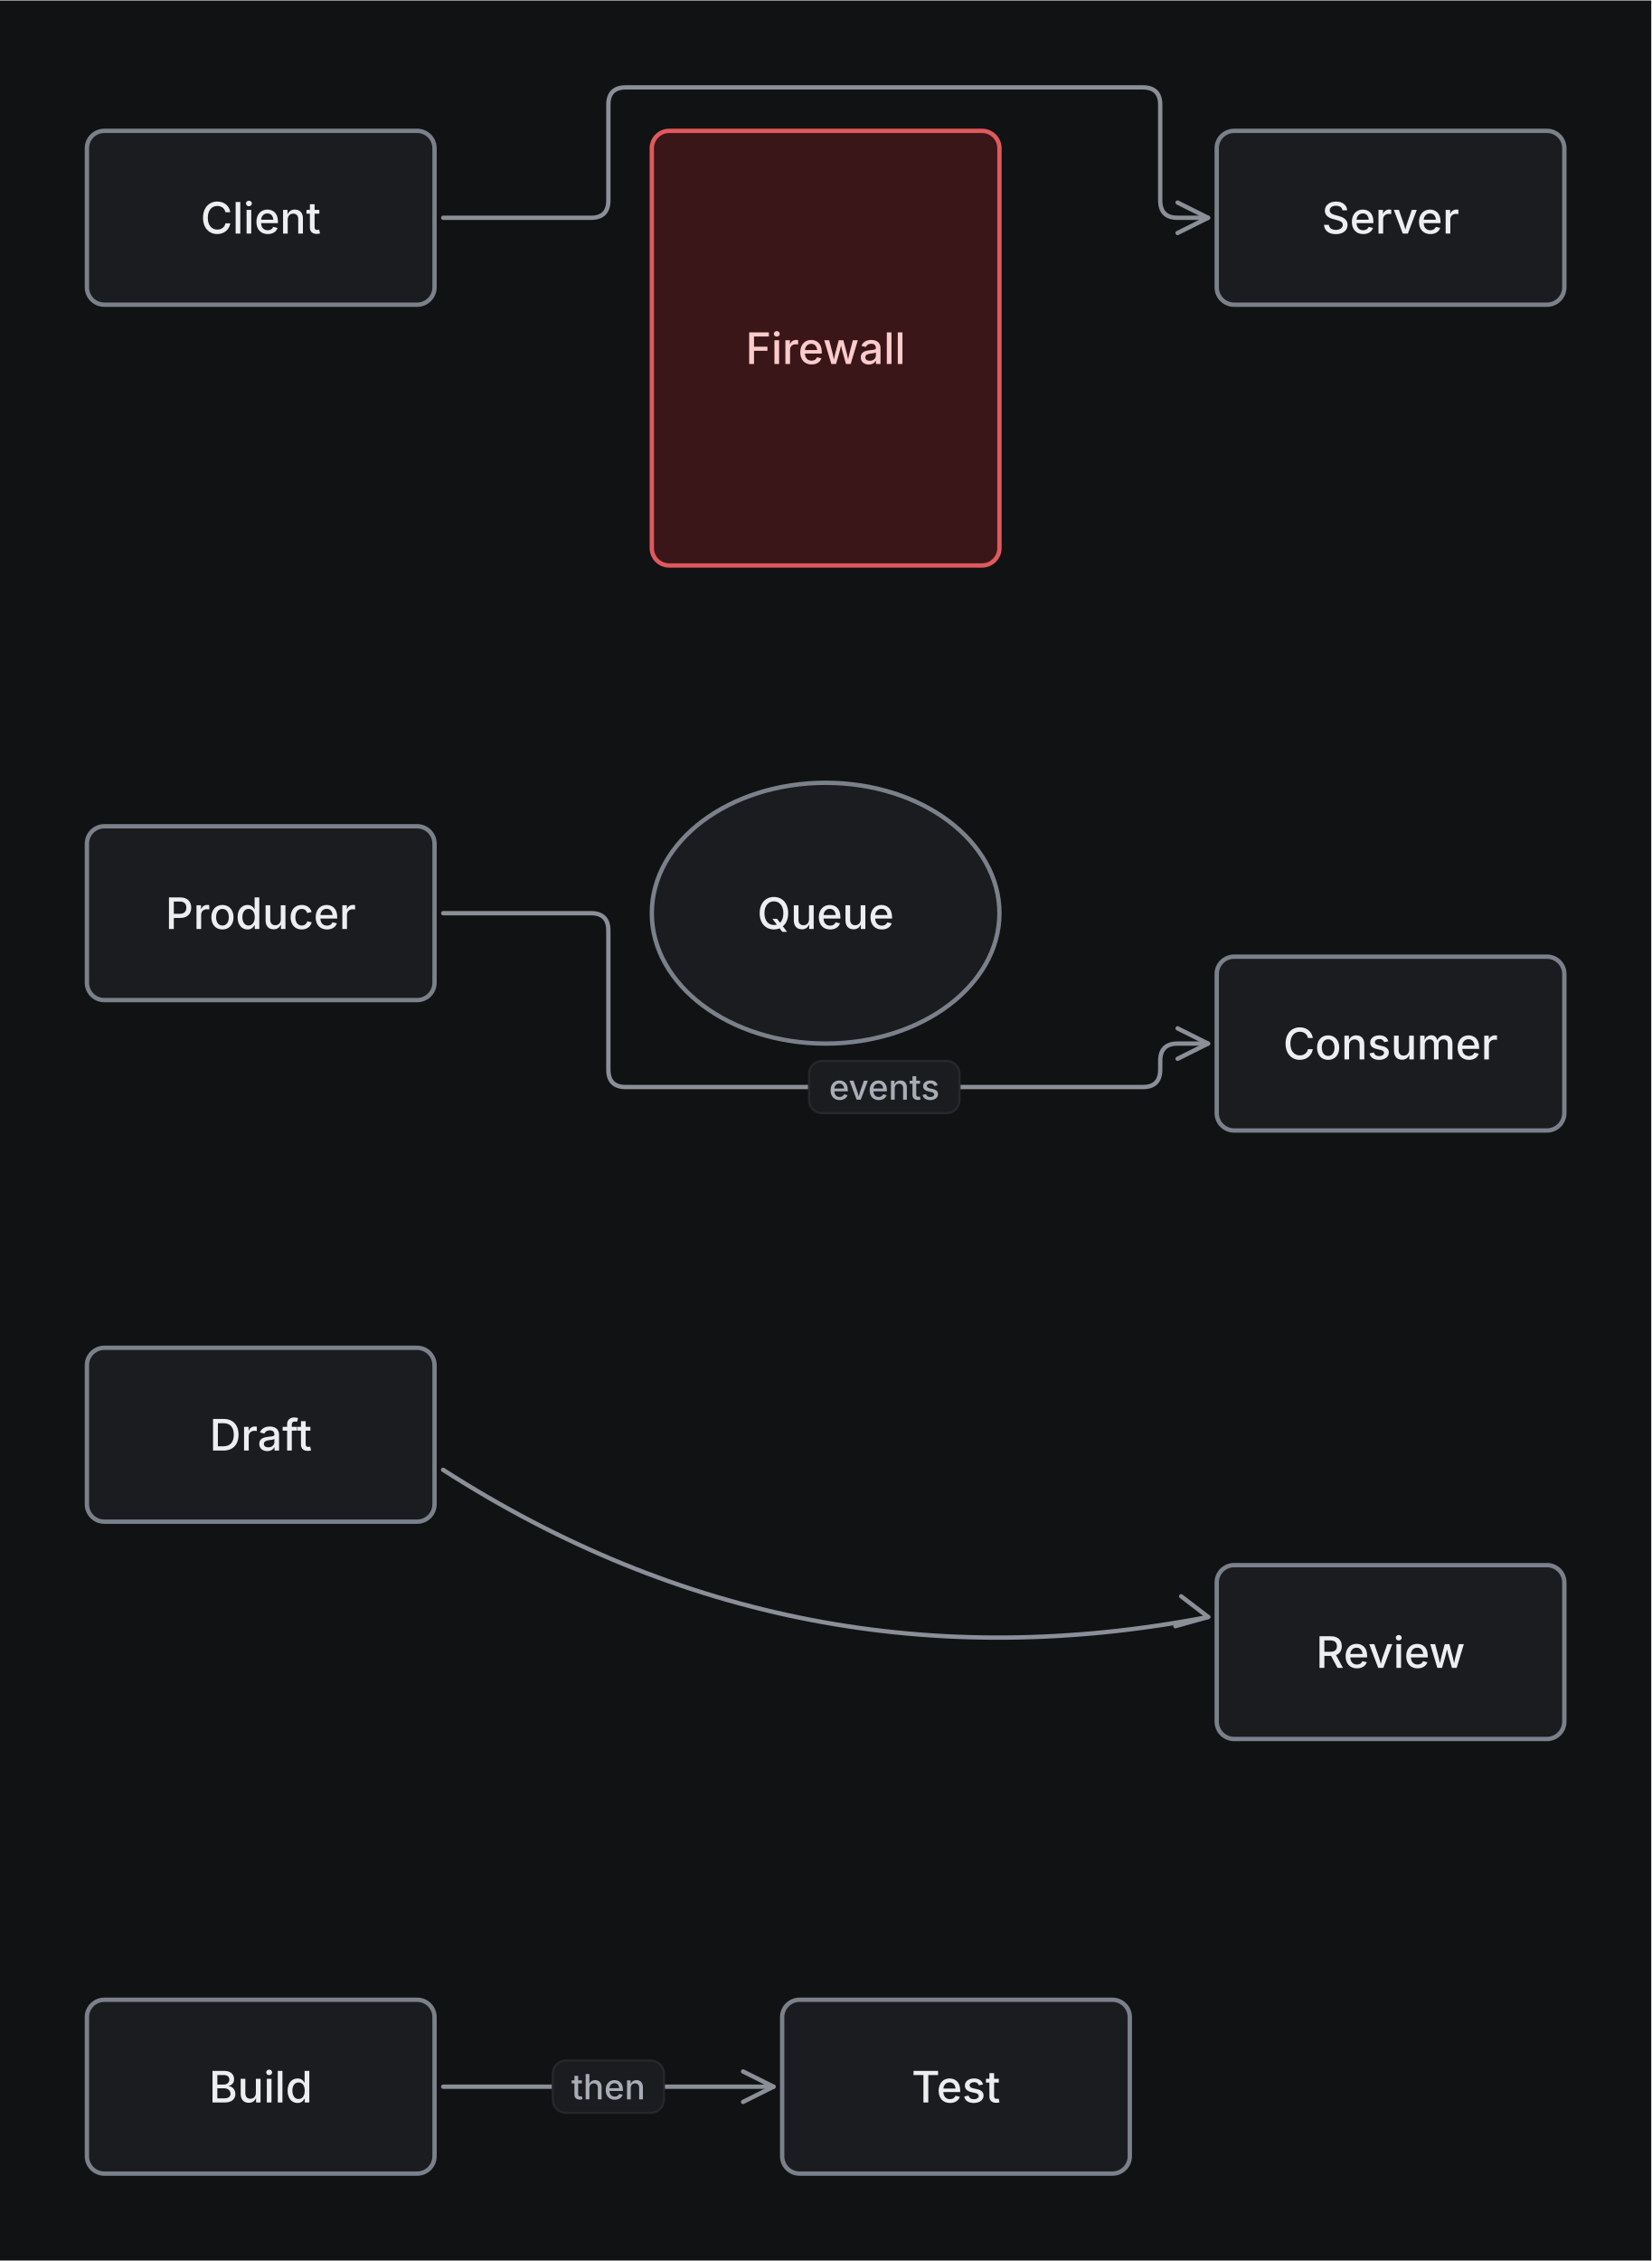
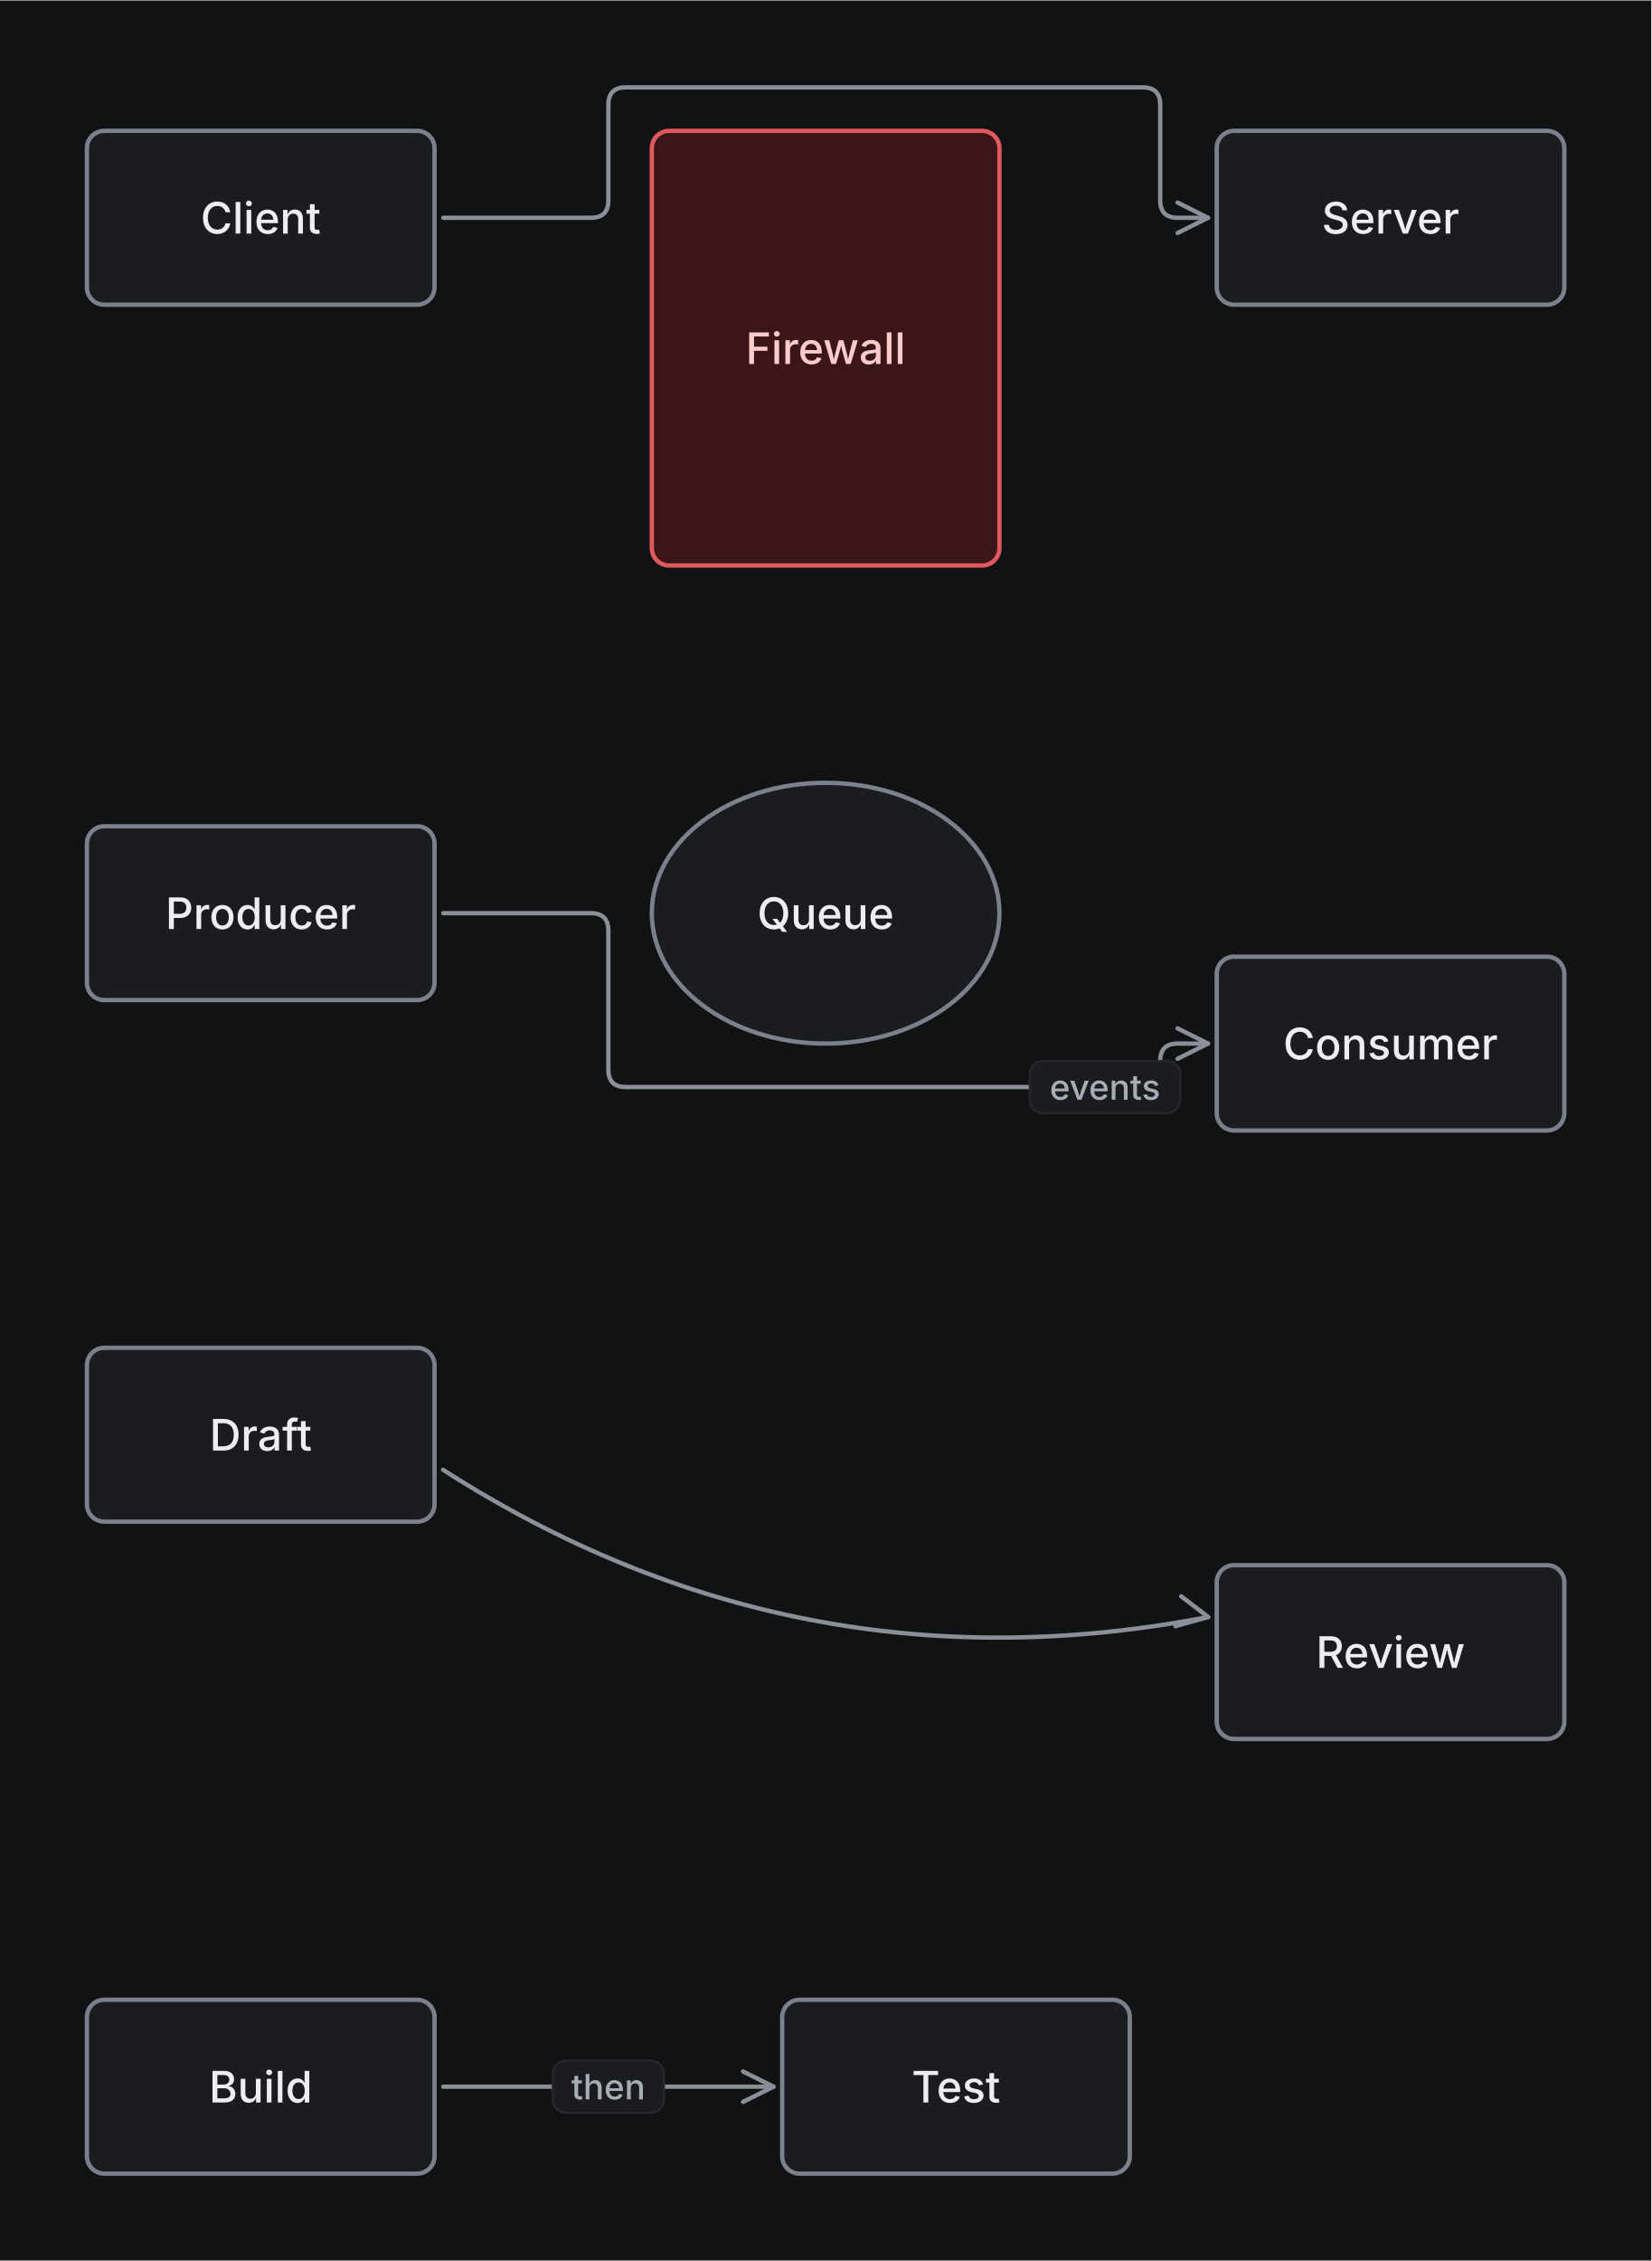
<svg xmlns="http://www.w3.org/2000/svg" width="748" height="1024" viewBox="-40 -60 760 1040">
  <rect x="-40" y="-60" width="760" height="1040" fill="#111214" />
  <g data-layer="zones" />
  <g data-layer="marks">
    <g data-id="E-1">
      <rect x="0" y="0" width="160" height="80" rx="8" fill="#1b1c20" stroke="#7b818b" stroke-width="2" stroke-linecap="round" stroke-linejoin="round" />
      <g font-size="20" font-family="Inter" font-weight="500" fill="#edeef0" text-anchor="middle">
        <text x="80" y="47.28" xml:space="preserve">Client</text>
      </g>
    </g>
    <g data-id="E-2">
      <rect x="260" y="0" width="160" height="200" rx="8" fill="#3a1618" stroke="#e0595d" stroke-width="2" stroke-linecap="round" stroke-linejoin="round" />
      <g font-size="20" font-family="Inter" font-weight="500" fill="#fdcbcb" text-anchor="middle">
        <text x="340" y="107.28" xml:space="preserve">Firewall</text>
      </g>
    </g>
    <g data-id="E-3">
      <rect x="520" y="0" width="160" height="80" rx="8" fill="#1b1c20" stroke="#7b818b" stroke-width="2" stroke-linecap="round" stroke-linejoin="round" />
      <g font-size="20" font-family="Inter" font-weight="500" fill="#edeef0" text-anchor="middle">
        <text x="600" y="47.28" xml:space="preserve">Server</text>
      </g>
    </g>
    <g data-id="E-4">
      <rect x="0" y="320" width="160" height="80" rx="8" fill="#1b1c20" stroke="#7b818b" stroke-width="2" stroke-linecap="round" stroke-linejoin="round" />
      <g font-size="20" font-family="Inter" font-weight="500" fill="#edeef0" text-anchor="middle">
        <text x="80" y="367.28" xml:space="preserve">Producer</text>
      </g>
    </g>
    <g data-id="E-5">
      <ellipse cx="340" cy="360" rx="80" ry="60" fill="#1b1c20" stroke="#7b818b" stroke-width="2" stroke-linecap="round" stroke-linejoin="round" />
      <g font-size="20" font-family="Inter" font-weight="500" fill="#edeef0" text-anchor="middle">
        <text x="340" y="367.28" xml:space="preserve">Queue</text>
      </g>
    </g>
    <g data-id="E-6">
      <rect x="520" y="380" width="160" height="80" rx="8" fill="#1b1c20" stroke="#7b818b" stroke-width="2" stroke-linecap="round" stroke-linejoin="round" />
      <g font-size="20" font-family="Inter" font-weight="500" fill="#edeef0" text-anchor="middle">
        <text x="600" y="427.28" xml:space="preserve">Consumer</text>
      </g>
    </g>
    <g data-id="E-7">
      <rect x="0" y="560" width="160" height="80" rx="8" fill="#1b1c20" stroke="#7b818b" stroke-width="2" stroke-linecap="round" stroke-linejoin="round" />
      <g font-size="20" font-family="Inter" font-weight="500" fill="#edeef0" text-anchor="middle">
        <text x="80" y="607.28" xml:space="preserve">Draft</text>
      </g>
    </g>
    <g data-id="E-8">
      <rect x="520" y="660" width="160" height="80" rx="8" fill="#1b1c20" stroke="#7b818b" stroke-width="2" stroke-linecap="round" stroke-linejoin="round" />
      <g font-size="20" font-family="Inter" font-weight="500" fill="#edeef0" text-anchor="middle">
        <text x="600" y="707.28" xml:space="preserve">Review</text>
      </g>
    </g>
    <g data-id="E-9">
      <rect x="0" y="860" width="160" height="80" rx="8" fill="#1b1c20" stroke="#7b818b" stroke-width="2" stroke-linecap="round" stroke-linejoin="round" />
      <g font-size="20" font-family="Inter" font-weight="500" fill="#edeef0" text-anchor="middle">
        <text x="80" y="907.28" xml:space="preserve">Build</text>
      </g>
    </g>
    <g data-id="E-10">
      <rect x="320" y="860" width="160" height="80" rx="8" fill="#1b1c20" stroke="#7b818b" stroke-width="2" stroke-linecap="round" stroke-linejoin="round" />
      <g font-size="20" font-family="Inter" font-weight="500" fill="#edeef0" text-anchor="middle">
        <text x="400" y="907.28" xml:space="preserve">Test</text>
      </g>
    </g>
    <g data-id="E-11">
      <g>
        <path d="M164 360 L232 360 Q240 360 240 368 L240 432 Q240 440 248 440 L486 440 Q494 440 494 432 L494 428 Q494 420 502 420 L516 420" fill="none" stroke="#8a8f98" stroke-width="2" stroke-linecap="round" stroke-linejoin="round" />
        <polyline points="502,427 516,420 502,413" fill="none" stroke="#8a8f98" stroke-width="2" stroke-linecap="round" stroke-linejoin="round" />
      </g>
    </g>
    <g data-id="E-12">
      <g>
        <path d="M163.93 616.14 Q326.46 720.43 516.07 683.86" fill="none" stroke="#8a8f98" stroke-width="2" stroke-linecap="round" stroke-linejoin="round" />
        <polyline points="501,688.09 516.07,683.86 503.64,674.34" fill="none" stroke="#8a8f98" stroke-width="2" stroke-linecap="round" stroke-linejoin="round" />
      </g>
    </g>
    <g data-id="E-13">
      <g>
        <path d="M164 900 L316 900" fill="none" stroke="#8a8f98" stroke-width="2" stroke-linecap="round" stroke-linejoin="round" />
        <polyline points="302,907 316,900 302,893" fill="none" stroke="#8a8f98" stroke-width="2" stroke-linecap="round" stroke-linejoin="round" />
      </g>
    </g>
    <g data-id="E-14">
      <g>
        <path d="M164 40 L232 40 Q240 40 240 32 L240 -12 Q240 -20 248 -20 L486 -20 Q494 -20 494 -12 L494 32 Q494 40 502 40 L516 40" fill="none" stroke="#8a8f98" stroke-width="2" stroke-linecap="round" stroke-linejoin="round" />
        <polyline points="502,47 516,40 502,33" fill="none" stroke="#8a8f98" stroke-width="2" stroke-linecap="round" stroke-linejoin="round" />
      </g>
    </g>
  </g>
  <g data-layer="labels">
    <g data-id="E-11">
-       <rect x="332.38" y="428" width="69.23" height="24" rx="6" fill="#1b1c20" stroke="#26282c" stroke-width="1" stroke-linecap="round" stroke-linejoin="round" />
+       <rect x="433.98" y="428" width="69.23" height="24" rx="6" fill="#1b1c20" stroke="#26282c" stroke-width="1" stroke-linecap="round" stroke-linejoin="round" />
      <g font-size="16" font-family="Inter" font-weight="500" fill="#a8adb5" text-anchor="middle">
-         <text x="367" y="445.82" xml:space="preserve">events</text>
+         <text x="468.6" y="445.82" xml:space="preserve">events</text>
      </g>
    </g>
    <g data-id="E-13">
      <rect x="214.44" y="888" width="51.12" height="24" rx="6" fill="#1b1c20" stroke="#26282c" stroke-width="1" stroke-linecap="round" stroke-linejoin="round" />
      <g font-size="16" font-family="Inter" font-weight="500" fill="#a8adb5" text-anchor="middle">
        <text x="240" y="905.82" xml:space="preserve">then</text>
      </g>
    </g>
  </g>
  <g data-layer="overlays" />
</svg>
